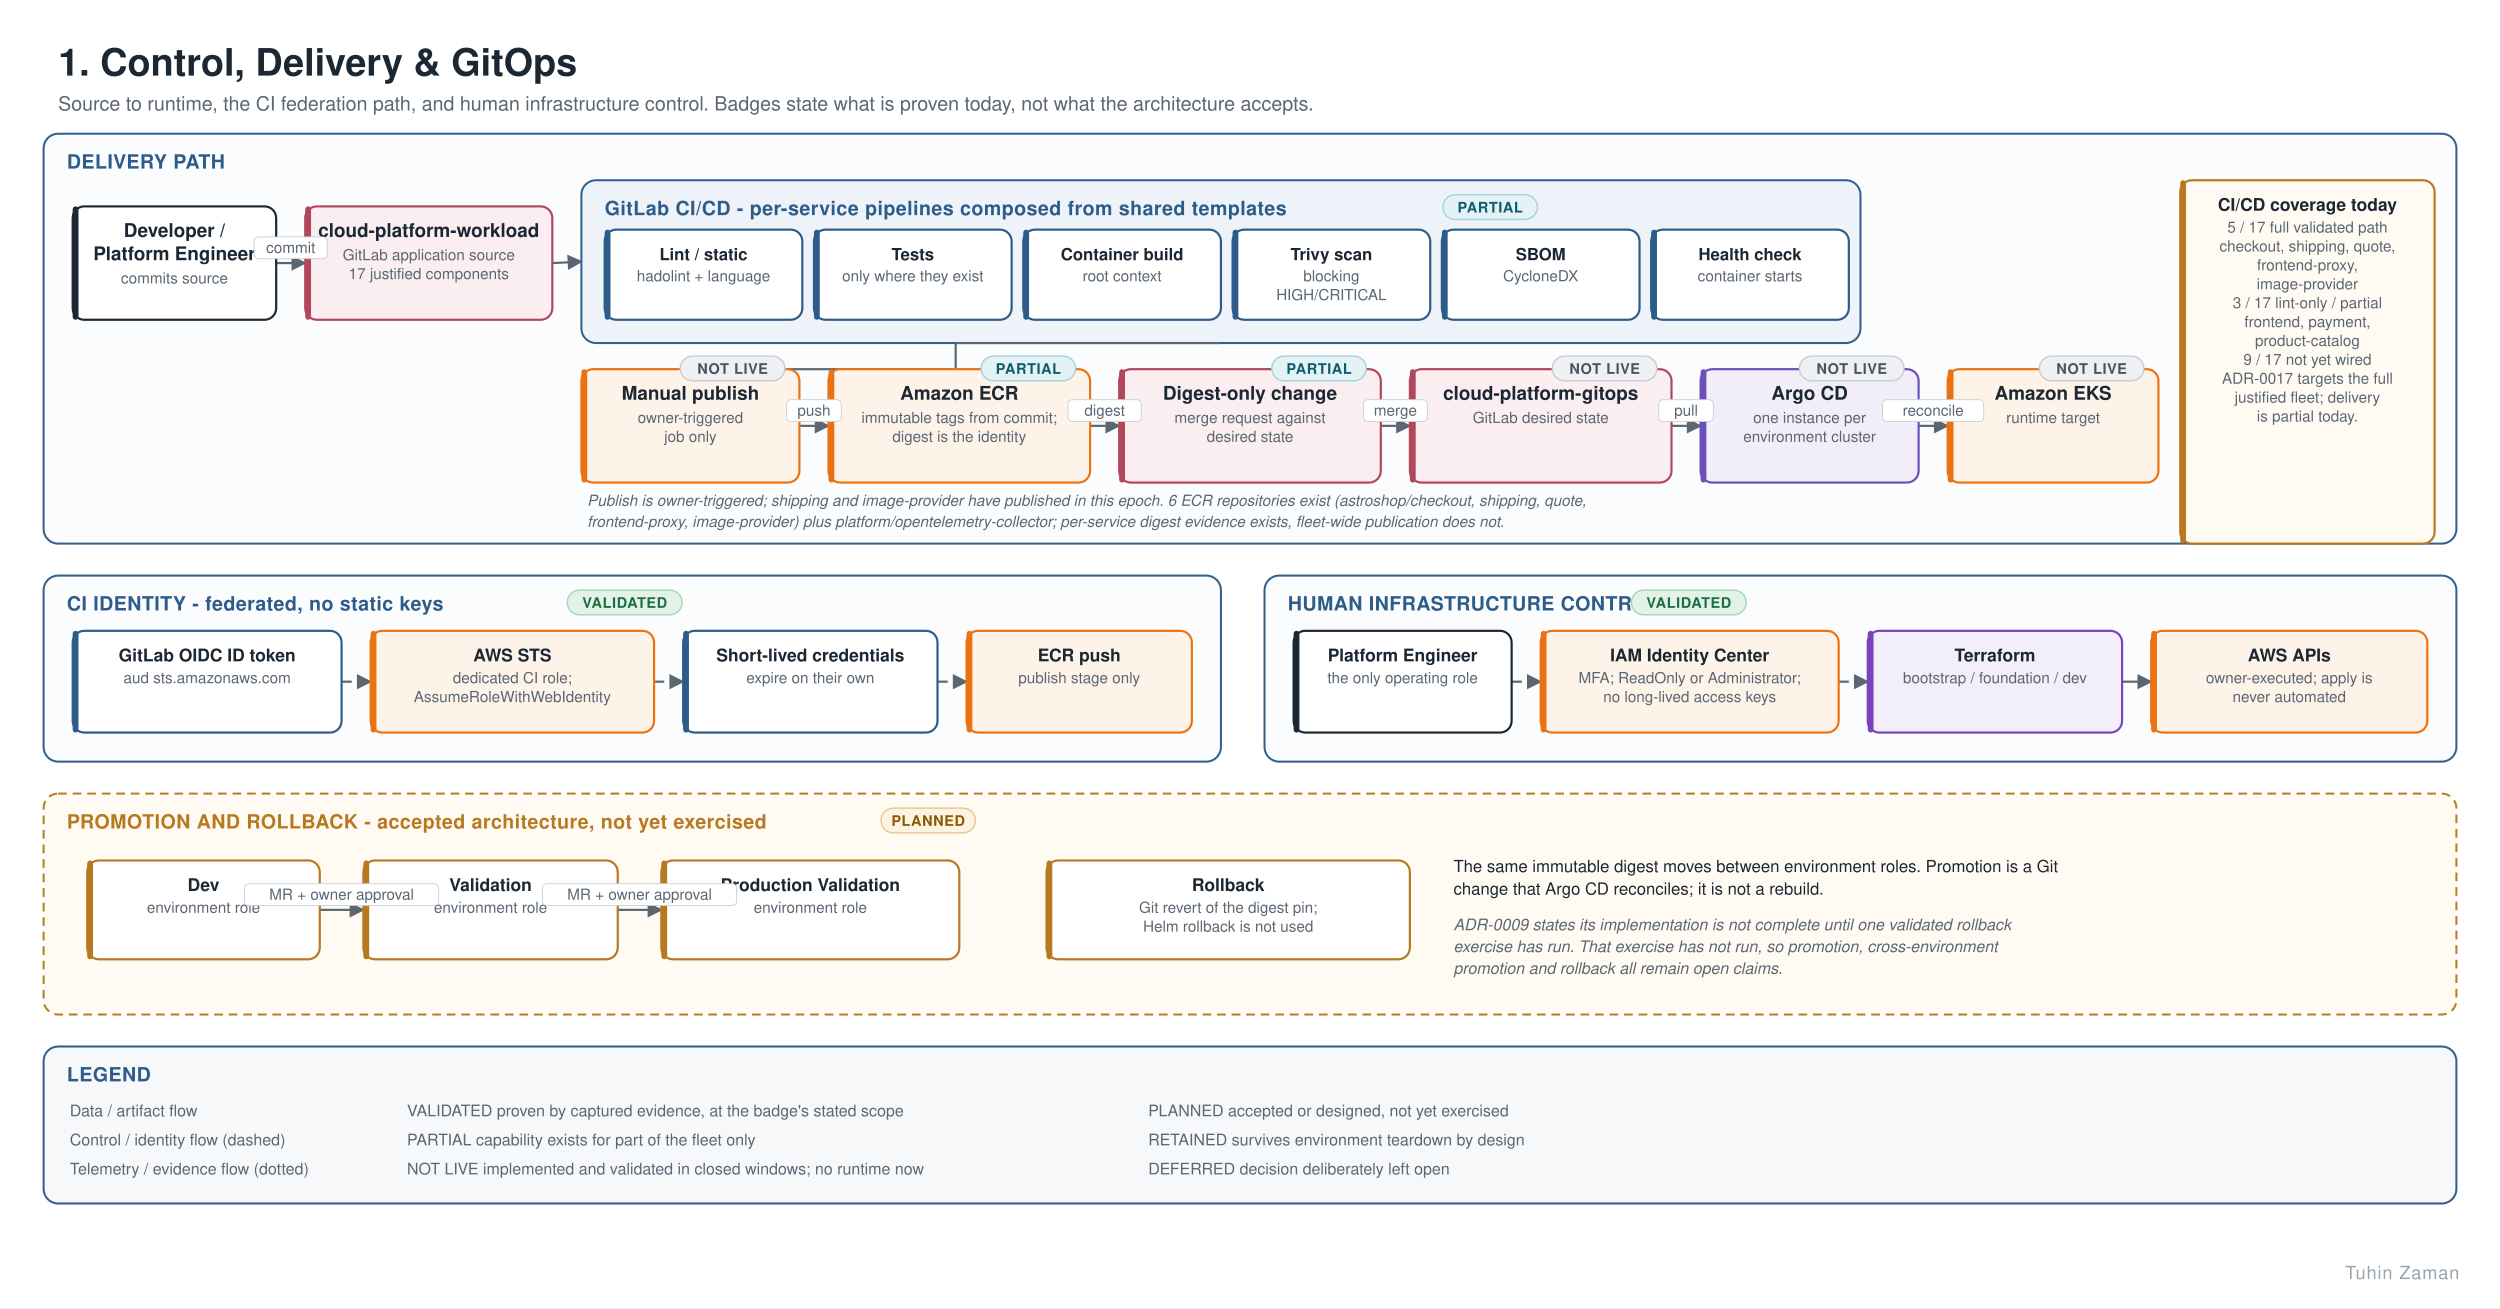
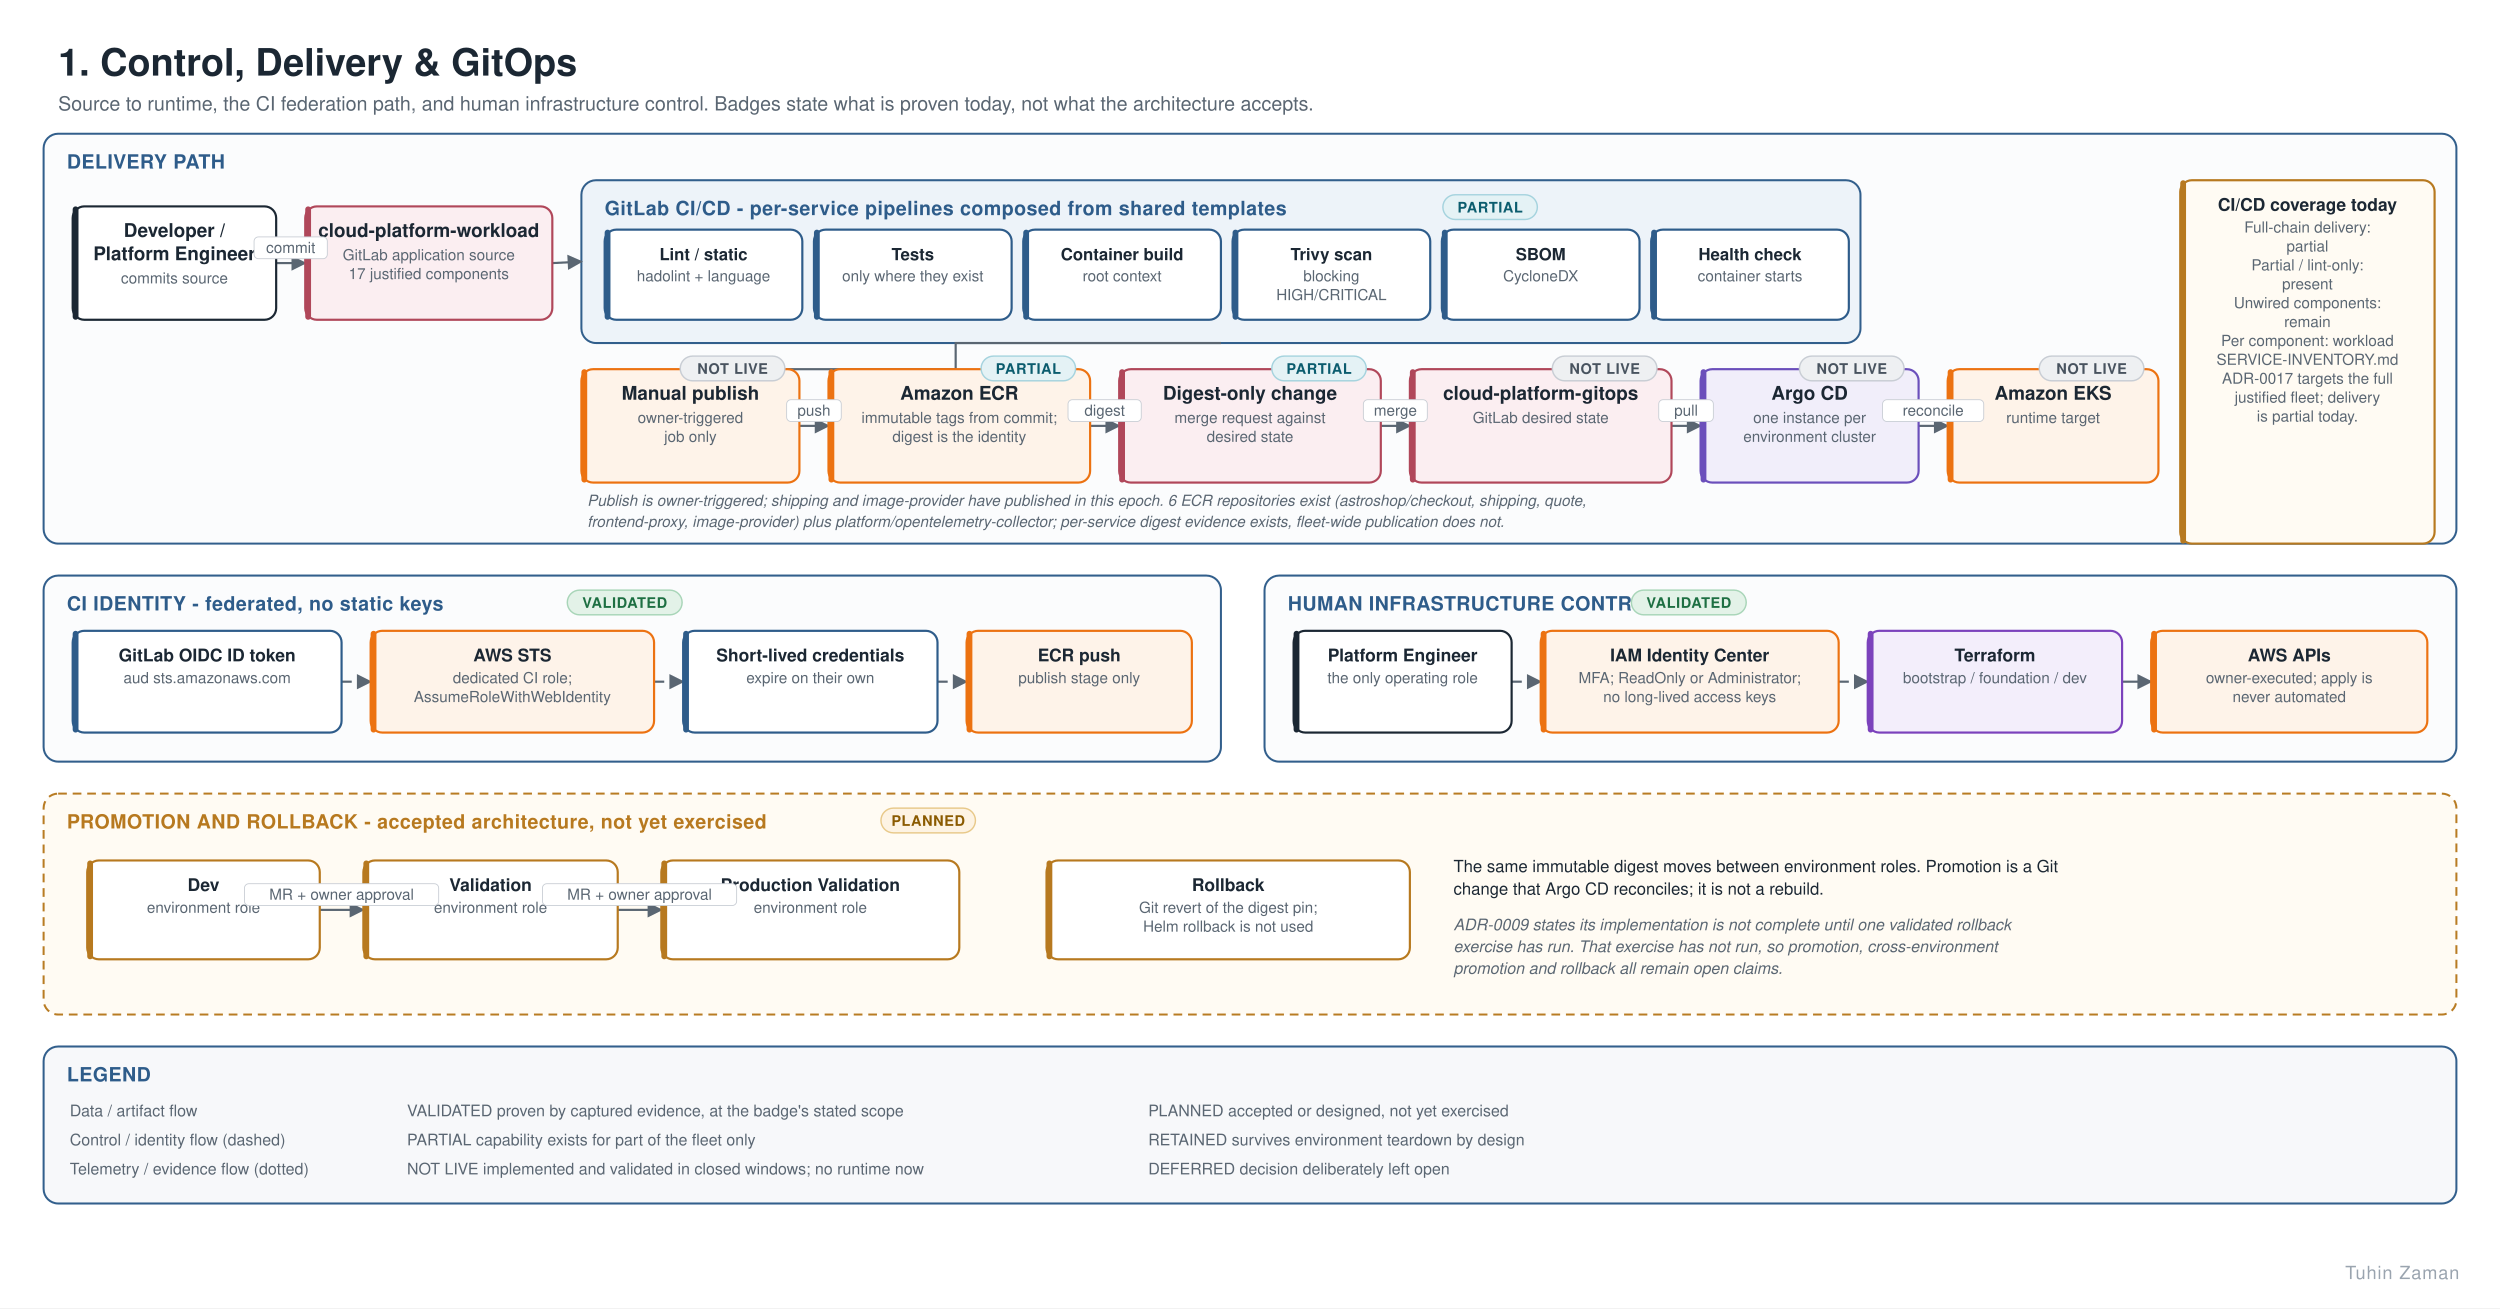
<svg xmlns="http://www.w3.org/2000/svg" width="1720" height="900" viewBox="0 0 1720 900" role="img" aria-label="1. Control, Delivery &amp; GitOps">
  <defs>
    <marker id="arw" viewBox="0 0 10 10" refX="9" refY="5" markerWidth="7" markerHeight="7" orient="auto-start-reverse">
      <path d="M 0 0 L 10 5 L 0 10 z" fill="#5A6672" />
    </marker>
    <marker id="arwl" viewBox="0 0 10 10" refX="9" refY="5" markerWidth="7" markerHeight="7" orient="auto-start-reverse">
      <path d="M 0 0 L 10 5 L 0 10 z" fill="#6B4FBB" />
    </marker>
  </defs>
  <rect width="1720" height="900" fill="#FFFFFF" />
  <text x="40" y="52" font-family="Helvetica Neue, Helvetica, Arial, sans-serif" font-size="26" font-weight="700" fill="#1B2733">1. Control, Delivery &amp; GitOps</text>
  <text x="40" y="76" font-family="Helvetica Neue, Helvetica, Arial, sans-serif" font-size="13.5" fill="#5A6672">Source to runtime, the CI federation path, and human infrastructure control. Badges state what is proven today, not what the architecture accepts.</text>
  <rect x="30" y="92" width="1660" height="282" rx="10" fill="#FBFCFD" stroke="#2E5C8A" stroke-width="1.4" opacity="0.98" />
  <text x="46" y="116" font-family="Helvetica Neue, Helvetica, Arial, sans-serif" font-size="13.5" font-weight="700" fill="#2E5C8A" letter-spacing="0.3">DELIVERY PATH</text>
  <rect x="400" y="124" width="880" height="112" rx="10" fill="#EDF3F9" stroke="#2E5C8A" stroke-width="1.4" opacity="0.98" />
  <text x="416" y="148" font-family="Helvetica Neue, Helvetica, Arial, sans-serif" font-size="13.5" font-weight="700" fill="#2E5C8A" letter-spacing="0.3">GitLab CI/CD  -  per-service pipelines composed from shared templates</text>
  <g>
    <rect x="992.7" y="134.0" width="65.0" height="17" rx="8.5" fill="#E4F2F5" stroke="#A5D3DE" stroke-width="1" />
    <text x="1025.2" y="146.2" font-family="Helvetica Neue, Helvetica, Arial, sans-serif" font-size="10" font-weight="700" fill="#0B5C6E" text-anchor="middle" letter-spacing="0.4">PARTIAL</text>
  </g>
  <rect x="30" y="396" width="810" height="128" rx="10" fill="#FBFCFD" stroke="#2E5C8A" stroke-width="1.4" opacity="0.98" />
  <text x="46" y="420" font-family="Helvetica Neue, Helvetica, Arial, sans-serif" font-size="13.5" font-weight="700" fill="#2E5C8A" letter-spacing="0.3">CI IDENTITY  -  federated, no static keys</text>
  <g>
    <rect x="390.3" y="406.0" width="79.0" height="17" rx="8.5" fill="#E3F2E8" stroke="#A8D5B8" stroke-width="1" />
    <text x="429.8" y="418.2" font-family="Helvetica Neue, Helvetica, Arial, sans-serif" font-size="10" font-weight="700" fill="#1D6F42" text-anchor="middle" letter-spacing="0.4">VALIDATED</text>
  </g>
  <rect x="870" y="396" width="820" height="128" rx="10" fill="#FBFCFD" stroke="#2E5C8A" stroke-width="1.4" opacity="0.98" />
  <text x="886" y="420" font-family="Helvetica Neue, Helvetica, Arial, sans-serif" font-size="13.5" font-weight="700" fill="#2E5C8A" letter-spacing="0.3">HUMAN INFRASTRUCTURE CONTROL</text>
  <g>
    <rect x="1122.4" y="406.0" width="79.0" height="17" rx="8.5" fill="#E3F2E8" stroke="#A8D5B8" stroke-width="1" />
    <text x="1161.9" y="418.2" font-family="Helvetica Neue, Helvetica, Arial, sans-serif" font-size="10" font-weight="700" fill="#1D6F42" text-anchor="middle" letter-spacing="0.4">VALIDATED</text>
  </g>
  <rect x="30" y="546" width="1660" height="152" rx="10" fill="#FFFBF3" stroke="#B7791F" stroke-width="1.4" stroke-dasharray="6 4" opacity="0.98" />
  <text x="46" y="570" font-family="Helvetica Neue, Helvetica, Arial, sans-serif" font-size="13.5" font-weight="700" fill="#B7791F" letter-spacing="0.3">PROMOTION AND ROLLBACK  -  accepted architecture, not yet exercised</text>
  <g>
    <rect x="606.1" y="556.0" width="65.0" height="17" rx="8.5" fill="#FDF3E3" stroke="#E8C98A" stroke-width="1" />
    <text x="638.6" y="568.2" font-family="Helvetica Neue, Helvetica, Arial, sans-serif" font-size="10" font-weight="700" fill="#8A5A00" text-anchor="middle" letter-spacing="0.4">PLANNED</text>
  </g>
  <rect x="30" y="720" width="1660" height="108" rx="10" fill="#F7F8FA" stroke="#2E5C8A" stroke-width="1.4" opacity="0.98" />
  <text x="46" y="744" font-family="Helvetica Neue, Helvetica, Arial, sans-serif" font-size="13.5" font-weight="700" fill="#2E5C8A" letter-spacing="0.3">LEGEND</text>
  <path d="M 190.0 181.0 L 210.0 181.0" fill="none" stroke="#5A6672" stroke-width="1.5" marker-end="url(#arw)" />
  <path d="M 380.0 181.0 L 400.0 180.0" fill="none" stroke="#5A6672" stroke-width="1.5" marker-end="url(#arw)" />
  <path d="M 840.0 236.0 L 657.5 236.0 L 657.5 254.0 L 475.0 254.0" fill="none" stroke="#5A6672" stroke-width="1.5" marker-end="url(#arw)" />
  <path d="M 550.0 293.0 L 570.0 293.0" fill="none" stroke="#5A6672" stroke-width="1.5" marker-end="url(#arw)" />
  <path d="M 750.0 293.0 L 770.0 293.0" fill="none" stroke="#5A6672" stroke-width="1.5" marker-end="url(#arw)" />
  <path d="M 950.0 293.0 L 970.0 293.0" fill="none" stroke="#5A6672" stroke-width="1.5" marker-end="url(#arw)" />
  <path d="M 1150.0 293.0 L 1170.0 293.0" fill="none" stroke="#5A6672" stroke-width="1.5" marker-end="url(#arw)" />
  <path d="M 1320.0 293.0 L 1340.0 293.0" fill="none" stroke="#5A6672" stroke-width="1.5" marker-end="url(#arw)" />
  <path d="M 235.0 469.0 L 255.0 469.0" fill="none" stroke="#5A6672" stroke-width="1.5" stroke-dasharray="7 4" marker-end="url(#arw)" />
  <path d="M 450.0 469.0 L 470.0 469.0" fill="none" stroke="#5A6672" stroke-width="1.5" stroke-dasharray="7 4" marker-end="url(#arw)" />
  <path d="M 645.0 469.0 L 665.0 469.0" fill="none" stroke="#5A6672" stroke-width="1.5" stroke-dasharray="7 4" marker-end="url(#arw)" />
  <path d="M 1040.0 469.0 L 1060.0 469.0" fill="none" stroke="#5A6672" stroke-width="1.5" stroke-dasharray="7 4" marker-end="url(#arw)" />
  <path d="M 1265.0 469.0 L 1285.0 469.0" fill="none" stroke="#5A6672" stroke-width="1.5" stroke-dasharray="7 4" marker-end="url(#arw)" />
  <path d="M 1460.0 469.0 L 1480.0 469.0" fill="none" stroke="#5A6672" stroke-width="1.5" marker-end="url(#arw)" />
  <path d="M 220.0 626.0 L 250.0 626.0" fill="none" stroke="#5A6672" stroke-width="1.5" marker-end="url(#arw)" />
  <path d="M 425.0 626.0 L 455.0 626.0" fill="none" stroke="#5A6672" stroke-width="1.5" marker-end="url(#arw)" />
  <rect x="50" y="142" width="140" height="78" rx="8" fill="#FFFFFF" stroke="#1B2733" stroke-width="1.5" />
  <rect x="50" y="142" width="4" height="78" rx="2" fill="#1B2733" />
  <text x="120.0" y="163" font-family="Helvetica Neue, Helvetica, Arial, sans-serif" font-size="13" font-weight="700" fill="#1B2733" text-anchor="middle">Developer /</text>
  <text x="120.0" y="179" font-family="Helvetica Neue, Helvetica, Arial, sans-serif" font-size="13" font-weight="700" fill="#1B2733" text-anchor="middle">Platform Engineer</text>
  <text x="120.0" y="195" font-family="Helvetica Neue, Helvetica, Arial, sans-serif" font-size="10.5" fill="#5A6672" text-anchor="middle">commits source</text>
  <rect x="210" y="142" width="170" height="78" rx="8" fill="#FBEEF1" stroke="#B0475A" stroke-width="1.5" />
  <rect x="210" y="142" width="4" height="78" rx="2" fill="#B0475A" />
  <text x="295.0" y="163" font-family="Helvetica Neue, Helvetica, Arial, sans-serif" font-size="13" font-weight="700" fill="#1B2733" text-anchor="middle">cloud-platform-workload</text>
  <text x="295.0" y="179" font-family="Helvetica Neue, Helvetica, Arial, sans-serif" font-size="10.5" fill="#5A6672" text-anchor="middle">GitLab application source</text>
  <text x="295.0" y="192" font-family="Helvetica Neue, Helvetica, Arial, sans-serif" font-size="10.5" fill="#5A6672" text-anchor="middle">17 justified components</text>
  <rect x="416" y="158" width="136" height="62" rx="8" fill="#FFFFFF" stroke="#2E5C8A" stroke-width="1.5" />
  <rect x="416" y="158" width="4" height="62" rx="2" fill="#2E5C8A" />
  <text x="484.0" y="179" font-family="Helvetica Neue, Helvetica, Arial, sans-serif" font-size="11.5" font-weight="700" fill="#1B2733" text-anchor="middle">Lint / static</text>
  <text x="484.0" y="193.5" font-family="Helvetica Neue, Helvetica, Arial, sans-serif" font-size="10.5" fill="#5A6672" text-anchor="middle">hadolint + language</text>
  <rect x="560" y="158" width="136" height="62" rx="8" fill="#FFFFFF" stroke="#2E5C8A" stroke-width="1.5" />
  <rect x="560" y="158" width="4" height="62" rx="2" fill="#2E5C8A" />
  <text x="628.0" y="179" font-family="Helvetica Neue, Helvetica, Arial, sans-serif" font-size="11.5" font-weight="700" fill="#1B2733" text-anchor="middle">Tests</text>
  <text x="628.0" y="193.5" font-family="Helvetica Neue, Helvetica, Arial, sans-serif" font-size="10.5" fill="#5A6672" text-anchor="middle">only where they exist</text>
  <rect x="704" y="158" width="136" height="62" rx="8" fill="#FFFFFF" stroke="#2E5C8A" stroke-width="1.5" />
  <rect x="704" y="158" width="4" height="62" rx="2" fill="#2E5C8A" />
  <text x="772.0" y="179" font-family="Helvetica Neue, Helvetica, Arial, sans-serif" font-size="11.5" font-weight="700" fill="#1B2733" text-anchor="middle">Container build</text>
  <text x="772.0" y="193.5" font-family="Helvetica Neue, Helvetica, Arial, sans-serif" font-size="10.5" fill="#5A6672" text-anchor="middle">root context</text>
  <rect x="848" y="158" width="136" height="62" rx="8" fill="#FFFFFF" stroke="#2E5C8A" stroke-width="1.5" />
  <rect x="848" y="158" width="4" height="62" rx="2" fill="#2E5C8A" />
  <text x="916.0" y="179" font-family="Helvetica Neue, Helvetica, Arial, sans-serif" font-size="11.5" font-weight="700" fill="#1B2733" text-anchor="middle">Trivy scan</text>
  <text x="916.0" y="193.5" font-family="Helvetica Neue, Helvetica, Arial, sans-serif" font-size="10.5" fill="#5A6672" text-anchor="middle">blocking</text>
  <text x="916.0" y="206.5" font-family="Helvetica Neue, Helvetica, Arial, sans-serif" font-size="10.5" fill="#5A6672" text-anchor="middle">HIGH/CRITICAL</text>
  <rect x="992" y="158" width="136" height="62" rx="8" fill="#FFFFFF" stroke="#2E5C8A" stroke-width="1.5" />
  <rect x="992" y="158" width="4" height="62" rx="2" fill="#2E5C8A" />
  <text x="1060.0" y="179" font-family="Helvetica Neue, Helvetica, Arial, sans-serif" font-size="11.5" font-weight="700" fill="#1B2733" text-anchor="middle">SBOM</text>
  <text x="1060.0" y="193.5" font-family="Helvetica Neue, Helvetica, Arial, sans-serif" font-size="10.5" fill="#5A6672" text-anchor="middle">CycloneDX</text>
  <rect x="1136" y="158" width="136" height="62" rx="8" fill="#FFFFFF" stroke="#2E5C8A" stroke-width="1.5" />
  <rect x="1136" y="158" width="4" height="62" rx="2" fill="#2E5C8A" />
  <text x="1204.0" y="179" font-family="Helvetica Neue, Helvetica, Arial, sans-serif" font-size="11.5" font-weight="700" fill="#1B2733" text-anchor="middle">Health check</text>
  <text x="1204.0" y="193.5" font-family="Helvetica Neue, Helvetica, Arial, sans-serif" font-size="10.5" fill="#5A6672" text-anchor="middle">container starts</text>
  <rect x="1500" y="124" width="175" height="250" rx="8" fill="#FFFBF3" stroke="#B7791F" stroke-width="1.5" />
  <rect x="1500" y="124" width="4" height="250" rx="2" fill="#B7791F" />
  <text x="1587.5" y="145" font-family="Helvetica Neue, Helvetica, Arial, sans-serif" font-size="12" font-weight="700" fill="#1B2733" text-anchor="middle">CI/CD coverage today</text>
-   <text x="1587.5" y="160" font-family="Helvetica Neue, Helvetica, Arial, sans-serif" font-size="10.5" fill="#5A6672" text-anchor="middle">5 / 17 full validated path</text>
-   <text x="1587.5" y="173" font-family="Helvetica Neue, Helvetica, Arial, sans-serif" font-size="10.5" fill="#5A6672" text-anchor="middle">checkout, shipping, quote,</text>
-   <text x="1587.5" y="186" font-family="Helvetica Neue, Helvetica, Arial, sans-serif" font-size="10.5" fill="#5A6672" text-anchor="middle">frontend-proxy,</text>
-   <text x="1587.5" y="199" font-family="Helvetica Neue, Helvetica, Arial, sans-serif" font-size="10.5" fill="#5A6672" text-anchor="middle">image-provider</text>
-   <text x="1587.5" y="212" font-family="Helvetica Neue, Helvetica, Arial, sans-serif" font-size="10.5" fill="#5A6672" text-anchor="middle">3 / 17 lint-only / partial</text>
-   <text x="1587.5" y="225" font-family="Helvetica Neue, Helvetica, Arial, sans-serif" font-size="10.5" fill="#5A6672" text-anchor="middle">frontend, payment,</text>
-   <text x="1587.5" y="238" font-family="Helvetica Neue, Helvetica, Arial, sans-serif" font-size="10.5" fill="#5A6672" text-anchor="middle">product-catalog</text>
-   <text x="1587.5" y="251" font-family="Helvetica Neue, Helvetica, Arial, sans-serif" font-size="10.5" fill="#5A6672" text-anchor="middle">9 / 17 not yet wired</text>
+   <text x="1587.5" y="160" font-family="Helvetica Neue, Helvetica, Arial, sans-serif" font-size="10.5" fill="#5A6672" text-anchor="middle">Full-chain delivery:</text>
+   <text x="1587.5" y="173" font-family="Helvetica Neue, Helvetica, Arial, sans-serif" font-size="10.5" fill="#5A6672" text-anchor="middle">partial</text>
+   <text x="1587.5" y="186" font-family="Helvetica Neue, Helvetica, Arial, sans-serif" font-size="10.5" fill="#5A6672" text-anchor="middle">Partial / lint-only:</text>
+   <text x="1587.5" y="199" font-family="Helvetica Neue, Helvetica, Arial, sans-serif" font-size="10.5" fill="#5A6672" text-anchor="middle">present</text>
+   <text x="1587.5" y="212" font-family="Helvetica Neue, Helvetica, Arial, sans-serif" font-size="10.5" fill="#5A6672" text-anchor="middle">Unwired components:</text>
+   <text x="1587.5" y="225" font-family="Helvetica Neue, Helvetica, Arial, sans-serif" font-size="10.5" fill="#5A6672" text-anchor="middle">remain</text>
+   <text x="1587.5" y="238" font-family="Helvetica Neue, Helvetica, Arial, sans-serif" font-size="10.5" fill="#5A6672" text-anchor="middle">Per component: workload</text>
+   <text x="1587.5" y="251" font-family="Helvetica Neue, Helvetica, Arial, sans-serif" font-size="10.5" fill="#5A6672" text-anchor="middle">SERVICE-INVENTORY.md</text>
  <text x="1587.5" y="264" font-family="Helvetica Neue, Helvetica, Arial, sans-serif" font-size="10.5" fill="#5A6672" text-anchor="middle">ADR-0017 targets the full</text>
  <text x="1587.5" y="277" font-family="Helvetica Neue, Helvetica, Arial, sans-serif" font-size="10.5" fill="#5A6672" text-anchor="middle">justified fleet; delivery</text>
  <text x="1587.5" y="290" font-family="Helvetica Neue, Helvetica, Arial, sans-serif" font-size="10.5" fill="#5A6672" text-anchor="middle">is partial today.</text>
  <rect x="400" y="254" width="150" height="78" rx="8" fill="#FEF3E9" stroke="#EC7211" stroke-width="1.5" />
  <rect x="400" y="254" width="4" height="78" rx="2" fill="#EC7211" />
  <text x="475.0" y="275" font-family="Helvetica Neue, Helvetica, Arial, sans-serif" font-size="13" font-weight="700" fill="#1B2733" text-anchor="middle">Manual publish</text>
  <text x="475.0" y="291" font-family="Helvetica Neue, Helvetica, Arial, sans-serif" font-size="10.5" fill="#5A6672" text-anchor="middle">owner-triggered</text>
  <text x="475.0" y="304" font-family="Helvetica Neue, Helvetica, Arial, sans-serif" font-size="10.5" fill="#5A6672" text-anchor="middle">job only</text>
  <g>
    <rect x="468.0" y="245.0" width="72.0" height="17" rx="8.5" fill="#EEF0F2" stroke="#C8CDD4" stroke-width="1" />
    <text x="504.0" y="257.2" font-family="Helvetica Neue, Helvetica, Arial, sans-serif" font-size="10" font-weight="700" fill="#48535F" text-anchor="middle" letter-spacing="0.4">NOT LIVE</text>
  </g>
  <rect x="570" y="254" width="180" height="78" rx="8" fill="#FEF3E9" stroke="#EC7211" stroke-width="1.5" />
  <rect x="570" y="254" width="4" height="78" rx="2" fill="#EC7211" />
  <text x="660.0" y="275" font-family="Helvetica Neue, Helvetica, Arial, sans-serif" font-size="13" font-weight="700" fill="#1B2733" text-anchor="middle">Amazon ECR</text>
  <text x="660.0" y="291" font-family="Helvetica Neue, Helvetica, Arial, sans-serif" font-size="10.5" fill="#5A6672" text-anchor="middle">immutable tags from commit;</text>
  <text x="660.0" y="304" font-family="Helvetica Neue, Helvetica, Arial, sans-serif" font-size="10.5" fill="#5A6672" text-anchor="middle">digest is the identity</text>
  <g>
    <rect x="675.0" y="245.0" width="65.0" height="17" rx="8.5" fill="#E4F2F5" stroke="#A5D3DE" stroke-width="1" />
    <text x="707.5" y="257.2" font-family="Helvetica Neue, Helvetica, Arial, sans-serif" font-size="10" font-weight="700" fill="#0B5C6E" text-anchor="middle" letter-spacing="0.4">PARTIAL</text>
  </g>
  <rect x="770" y="254" width="180" height="78" rx="8" fill="#FBEEF1" stroke="#B0475A" stroke-width="1.5" />
  <rect x="770" y="254" width="4" height="78" rx="2" fill="#B0475A" />
  <text x="860.0" y="275" font-family="Helvetica Neue, Helvetica, Arial, sans-serif" font-size="13" font-weight="700" fill="#1B2733" text-anchor="middle">Digest-only change</text>
  <text x="860.0" y="291" font-family="Helvetica Neue, Helvetica, Arial, sans-serif" font-size="10.5" fill="#5A6672" text-anchor="middle">merge request against</text>
  <text x="860.0" y="304" font-family="Helvetica Neue, Helvetica, Arial, sans-serif" font-size="10.5" fill="#5A6672" text-anchor="middle">desired state</text>
  <g>
    <rect x="875.0" y="245.0" width="65.0" height="17" rx="8.5" fill="#E4F2F5" stroke="#A5D3DE" stroke-width="1" />
    <text x="907.5" y="257.2" font-family="Helvetica Neue, Helvetica, Arial, sans-serif" font-size="10" font-weight="700" fill="#0B5C6E" text-anchor="middle" letter-spacing="0.4">PARTIAL</text>
  </g>
  <rect x="970" y="254" width="180" height="78" rx="8" fill="#FBEEF1" stroke="#B0475A" stroke-width="1.5" />
  <rect x="970" y="254" width="4" height="78" rx="2" fill="#B0475A" />
  <text x="1060.0" y="275" font-family="Helvetica Neue, Helvetica, Arial, sans-serif" font-size="13" font-weight="700" fill="#1B2733" text-anchor="middle">cloud-platform-gitops</text>
  <text x="1060.0" y="291" font-family="Helvetica Neue, Helvetica, Arial, sans-serif" font-size="10.5" fill="#5A6672" text-anchor="middle">GitLab desired state</text>
  <g>
    <rect x="1068.0" y="245.0" width="72.0" height="17" rx="8.5" fill="#EEF0F2" stroke="#C8CDD4" stroke-width="1" />
    <text x="1104.0" y="257.2" font-family="Helvetica Neue, Helvetica, Arial, sans-serif" font-size="10" font-weight="700" fill="#48535F" text-anchor="middle" letter-spacing="0.4">NOT LIVE</text>
  </g>
  <rect x="1170" y="254" width="150" height="78" rx="8" fill="#F1EEFA" stroke="#6B4FBB" stroke-width="1.5" />
  <rect x="1170" y="254" width="4" height="78" rx="2" fill="#6B4FBB" />
  <text x="1245.0" y="275" font-family="Helvetica Neue, Helvetica, Arial, sans-serif" font-size="13" font-weight="700" fill="#1B2733" text-anchor="middle">Argo CD</text>
  <text x="1245.0" y="291" font-family="Helvetica Neue, Helvetica, Arial, sans-serif" font-size="10.5" fill="#5A6672" text-anchor="middle">one instance per</text>
  <text x="1245.0" y="304" font-family="Helvetica Neue, Helvetica, Arial, sans-serif" font-size="10.5" fill="#5A6672" text-anchor="middle">environment cluster</text>
  <g>
    <rect x="1238.0" y="245.0" width="72.0" height="17" rx="8.5" fill="#EEF0F2" stroke="#C8CDD4" stroke-width="1" />
    <text x="1274.0" y="257.2" font-family="Helvetica Neue, Helvetica, Arial, sans-serif" font-size="10" font-weight="700" fill="#48535F" text-anchor="middle" letter-spacing="0.4">NOT LIVE</text>
  </g>
  <rect x="1340" y="254" width="145" height="78" rx="8" fill="#FEF3E9" stroke="#EC7211" stroke-width="1.5" />
  <rect x="1340" y="254" width="4" height="78" rx="2" fill="#EC7211" />
  <text x="1412.5" y="275" font-family="Helvetica Neue, Helvetica, Arial, sans-serif" font-size="13" font-weight="700" fill="#1B2733" text-anchor="middle">Amazon EKS</text>
  <text x="1412.5" y="291" font-family="Helvetica Neue, Helvetica, Arial, sans-serif" font-size="10.5" fill="#5A6672" text-anchor="middle">runtime target</text>
  <g>
    <rect x="1403.0" y="245.0" width="72.0" height="17" rx="8.5" fill="#EEF0F2" stroke="#C8CDD4" stroke-width="1" />
    <text x="1439.0" y="257.2" font-family="Helvetica Neue, Helvetica, Arial, sans-serif" font-size="10" font-weight="700" fill="#48535F" text-anchor="middle" letter-spacing="0.4">NOT LIVE</text>
  </g>
  <rect x="50" y="434" width="185" height="70" rx="8" fill="#FFFFFF" stroke="#2E5C8A" stroke-width="1.5" />
  <rect x="50" y="434" width="4" height="70" rx="2" fill="#2E5C8A" />
  <text x="142.5" y="455" font-family="Helvetica Neue, Helvetica, Arial, sans-serif" font-size="12" font-weight="700" fill="#1B2733" text-anchor="middle">GitLab OIDC ID token</text>
  <text x="142.5" y="470" font-family="Helvetica Neue, Helvetica, Arial, sans-serif" font-size="10.5" fill="#5A6672" text-anchor="middle">aud sts.amazonaws.com</text>
  <rect x="255" y="434" width="195" height="70" rx="8" fill="#FEF3E9" stroke="#EC7211" stroke-width="1.5" />
  <rect x="255" y="434" width="4" height="70" rx="2" fill="#EC7211" />
  <text x="352.5" y="455" font-family="Helvetica Neue, Helvetica, Arial, sans-serif" font-size="12" font-weight="700" fill="#1B2733" text-anchor="middle">AWS STS</text>
  <text x="352.5" y="470" font-family="Helvetica Neue, Helvetica, Arial, sans-serif" font-size="10.5" fill="#5A6672" text-anchor="middle">dedicated CI role;</text>
  <text x="352.5" y="483" font-family="Helvetica Neue, Helvetica, Arial, sans-serif" font-size="10.5" fill="#5A6672" text-anchor="middle">AssumeRoleWithWebIdentity</text>
  <rect x="470" y="434" width="175" height="70" rx="8" fill="#FFFFFF" stroke="#2E5C8A" stroke-width="1.5" />
  <rect x="470" y="434" width="4" height="70" rx="2" fill="#2E5C8A" />
  <text x="557.5" y="455" font-family="Helvetica Neue, Helvetica, Arial, sans-serif" font-size="12" font-weight="700" fill="#1B2733" text-anchor="middle">Short-lived credentials</text>
  <text x="557.5" y="470" font-family="Helvetica Neue, Helvetica, Arial, sans-serif" font-size="10.5" fill="#5A6672" text-anchor="middle">expire on their own</text>
  <rect x="665" y="434" width="155" height="70" rx="8" fill="#FEF3E9" stroke="#EC7211" stroke-width="1.5" />
  <rect x="665" y="434" width="4" height="70" rx="2" fill="#EC7211" />
  <text x="742.5" y="455" font-family="Helvetica Neue, Helvetica, Arial, sans-serif" font-size="12" font-weight="700" fill="#1B2733" text-anchor="middle">ECR push</text>
  <text x="742.5" y="470" font-family="Helvetica Neue, Helvetica, Arial, sans-serif" font-size="10.5" fill="#5A6672" text-anchor="middle">publish stage only</text>
  <rect x="890" y="434" width="150" height="70" rx="8" fill="#FFFFFF" stroke="#1B2733" stroke-width="1.5" />
  <rect x="890" y="434" width="4" height="70" rx="2" fill="#1B2733" />
  <text x="965.0" y="455" font-family="Helvetica Neue, Helvetica, Arial, sans-serif" font-size="12" font-weight="700" fill="#1B2733" text-anchor="middle">Platform Engineer</text>
  <text x="965.0" y="470" font-family="Helvetica Neue, Helvetica, Arial, sans-serif" font-size="10.5" fill="#5A6672" text-anchor="middle">the only operating role</text>
  <rect x="1060" y="434" width="205" height="70" rx="8" fill="#FEF3E9" stroke="#EC7211" stroke-width="1.5" />
  <rect x="1060" y="434" width="4" height="70" rx="2" fill="#EC7211" />
  <text x="1162.5" y="455" font-family="Helvetica Neue, Helvetica, Arial, sans-serif" font-size="12" font-weight="700" fill="#1B2733" text-anchor="middle">IAM Identity Center</text>
  <text x="1162.5" y="470" font-family="Helvetica Neue, Helvetica, Arial, sans-serif" font-size="10.5" fill="#5A6672" text-anchor="middle">MFA; ReadOnly or Administrator;</text>
  <text x="1162.5" y="483" font-family="Helvetica Neue, Helvetica, Arial, sans-serif" font-size="10.5" fill="#5A6672" text-anchor="middle">no long-lived access keys</text>
  <rect x="1285" y="434" width="175" height="70" rx="8" fill="#F3EEFB" stroke="#7B42BC" stroke-width="1.5" />
  <rect x="1285" y="434" width="4" height="70" rx="2" fill="#7B42BC" />
  <text x="1372.5" y="455" font-family="Helvetica Neue, Helvetica, Arial, sans-serif" font-size="12" font-weight="700" fill="#1B2733" text-anchor="middle">Terraform</text>
  <text x="1372.5" y="470" font-family="Helvetica Neue, Helvetica, Arial, sans-serif" font-size="10.5" fill="#5A6672" text-anchor="middle">bootstrap / foundation / dev</text>
  <rect x="1480" y="434" width="190" height="70" rx="8" fill="#FEF3E9" stroke="#EC7211" stroke-width="1.5" />
  <rect x="1480" y="434" width="4" height="70" rx="2" fill="#EC7211" />
  <text x="1575.0" y="455" font-family="Helvetica Neue, Helvetica, Arial, sans-serif" font-size="12" font-weight="700" fill="#1B2733" text-anchor="middle">AWS APIs</text>
  <text x="1575.0" y="470" font-family="Helvetica Neue, Helvetica, Arial, sans-serif" font-size="10.5" fill="#5A6672" text-anchor="middle">owner-executed; apply is</text>
  <text x="1575.0" y="483" font-family="Helvetica Neue, Helvetica, Arial, sans-serif" font-size="10.5" fill="#5A6672" text-anchor="middle">never automated</text>
  <rect x="60" y="592" width="160" height="68" rx="8" fill="#FFFFFF" stroke="#B7791F" stroke-width="1.5" />
  <rect x="60" y="592" width="4" height="68" rx="2" fill="#B7791F" />
  <text x="140.0" y="613" font-family="Helvetica Neue, Helvetica, Arial, sans-serif" font-size="12" font-weight="700" fill="#1B2733" text-anchor="middle">Dev</text>
  <text x="140.0" y="628" font-family="Helvetica Neue, Helvetica, Arial, sans-serif" font-size="10.5" fill="#5A6672" text-anchor="middle">environment role</text>
  <rect x="250" y="592" width="175" height="68" rx="8" fill="#FFFFFF" stroke="#B7791F" stroke-width="1.5" />
  <rect x="250" y="592" width="4" height="68" rx="2" fill="#B7791F" />
  <text x="337.5" y="613" font-family="Helvetica Neue, Helvetica, Arial, sans-serif" font-size="12" font-weight="700" fill="#1B2733" text-anchor="middle">Validation</text>
  <text x="337.5" y="628" font-family="Helvetica Neue, Helvetica, Arial, sans-serif" font-size="10.5" fill="#5A6672" text-anchor="middle">environment role</text>
  <rect x="455" y="592" width="205" height="68" rx="8" fill="#FFFFFF" stroke="#B7791F" stroke-width="1.5" />
  <rect x="455" y="592" width="4" height="68" rx="2" fill="#B7791F" />
  <text x="557.5" y="613" font-family="Helvetica Neue, Helvetica, Arial, sans-serif" font-size="12" font-weight="700" fill="#1B2733" text-anchor="middle">Production Validation</text>
  <text x="557.5" y="628" font-family="Helvetica Neue, Helvetica, Arial, sans-serif" font-size="10.5" fill="#5A6672" text-anchor="middle">environment role</text>
  <rect x="720" y="592" width="250" height="68" rx="8" fill="#FFFFFF" stroke="#B7791F" stroke-width="1.5" />
  <rect x="720" y="592" width="4" height="68" rx="2" fill="#B7791F" />
  <text x="845.0" y="613" font-family="Helvetica Neue, Helvetica, Arial, sans-serif" font-size="12" font-weight="700" fill="#1B2733" text-anchor="middle">Rollback</text>
  <text x="845.0" y="628" font-family="Helvetica Neue, Helvetica, Arial, sans-serif" font-size="10.5" fill="#5A6672" text-anchor="middle">Git revert of the digest pin;</text>
  <text x="845.0" y="641" font-family="Helvetica Neue, Helvetica, Arial, sans-serif" font-size="10.5" fill="#5A6672" text-anchor="middle">Helm rollback is not used</text>
  <rect x="174.8" y="163.0" width="50.4" height="15" rx="3" fill="#FFFFFF" stroke="#C8CDD4" stroke-width="0.6" />
  <text x="200.0" y="174.0" font-family="Helvetica Neue, Helvetica, Arial, sans-serif" font-size="10.5" fill="#5A6672" text-anchor="middle">commit</text>
  <rect x="541.2" y="275.0" width="37.6" height="15" rx="3" fill="#FFFFFF" stroke="#C8CDD4" stroke-width="0.6" />
  <text x="560.0" y="286.0" font-family="Helvetica Neue, Helvetica, Arial, sans-serif" font-size="10.5" fill="#5A6672" text-anchor="middle">push</text>
  <rect x="734.8" y="275.0" width="50.4" height="15" rx="3" fill="#FFFFFF" stroke="#C8CDD4" stroke-width="0.6" />
  <text x="760.0" y="286.0" font-family="Helvetica Neue, Helvetica, Arial, sans-serif" font-size="10.5" fill="#5A6672" text-anchor="middle">digest</text>
  <rect x="938.0" y="275.0" width="44.0" height="15" rx="3" fill="#FFFFFF" stroke="#C8CDD4" stroke-width="0.6" />
  <text x="960.0" y="286.0" font-family="Helvetica Neue, Helvetica, Arial, sans-serif" font-size="10.5" fill="#5A6672" text-anchor="middle">merge</text>
  <rect x="1141.2" y="275.0" width="37.6" height="15" rx="3" fill="#FFFFFF" stroke="#C8CDD4" stroke-width="0.6" />
  <text x="1160.0" y="286.0" font-family="Helvetica Neue, Helvetica, Arial, sans-serif" font-size="10.5" fill="#5A6672" text-anchor="middle">pull</text>
  <rect x="1295.2" y="275.0" width="69.6" height="15" rx="3" fill="#FFFFFF" stroke="#C8CDD4" stroke-width="0.6" />
  <text x="1330.0" y="286.0" font-family="Helvetica Neue, Helvetica, Arial, sans-serif" font-size="10.5" fill="#5A6672" text-anchor="middle">reconcile</text>
  <rect x="168.2" y="608.0" width="133.6" height="15" rx="3" fill="#FFFFFF" stroke="#C8CDD4" stroke-width="0.6" />
  <text x="235.0" y="619.0" font-family="Helvetica Neue, Helvetica, Arial, sans-serif" font-size="10.5" fill="#5A6672" text-anchor="middle">MR + owner approval</text>
  <rect x="373.2" y="608.0" width="133.6" height="15" rx="3" fill="#FFFFFF" stroke="#C8CDD4" stroke-width="0.6" />
  <text x="440.0" y="619.0" font-family="Helvetica Neue, Helvetica, Arial, sans-serif" font-size="10.5" fill="#5A6672" text-anchor="middle">MR + owner approval</text>
  <text x="404" y="348" font-family="Helvetica Neue, Helvetica, Arial, sans-serif" font-size="10.5" font-weight="400" fill="#5A6672" text-anchor="start" font-style="italic">Publish is owner-triggered; shipping and image-provider have published in this epoch. 6 ECR repositories exist (astroshop/checkout, shipping, quote,</text>
  <text x="404" y="362.5" font-family="Helvetica Neue, Helvetica, Arial, sans-serif" font-size="10.5" font-weight="400" fill="#5A6672" text-anchor="start" font-style="italic">frontend-proxy, image-provider) plus platform/opentelemetry-collector; per-service digest evidence exists, fleet-wide publication does not.</text>
  <text x="1000" y="600" font-family="Helvetica Neue, Helvetica, Arial, sans-serif" font-size="11.5" font-weight="400" fill="#1B2733" text-anchor="start">The same immutable digest moves between environment roles. Promotion is a Git</text>
  <text x="1000" y="615.5" font-family="Helvetica Neue, Helvetica, Arial, sans-serif" font-size="11.5" font-weight="400" fill="#1B2733" text-anchor="start">change that Argo CD reconciles; it is not a rebuild.</text>
  <text x="1000" y="640" font-family="Helvetica Neue, Helvetica, Arial, sans-serif" font-size="11" font-weight="400" fill="#5A6672" text-anchor="start" font-style="italic">ADR-0009 states its implementation is not complete until one validated rollback</text>
  <text x="1000" y="655" font-family="Helvetica Neue, Helvetica, Arial, sans-serif" font-size="11" font-weight="400" fill="#5A6672" text-anchor="start" font-style="italic">exercise has run. That exercise has not run, so promotion, cross-environment</text>
  <text x="1000" y="670" font-family="Helvetica Neue, Helvetica, Arial, sans-serif" font-size="11" font-weight="400" fill="#5A6672" text-anchor="start" font-style="italic">promotion and rollback all remain open claims.</text>
  <text x="48" y="768" font-family="Helvetica Neue, Helvetica, Arial, sans-serif" font-size="11" font-weight="400" fill="#5A6672" text-anchor="start">Data / artifact flow</text>
  <text x="48" y="788" font-family="Helvetica Neue, Helvetica, Arial, sans-serif" font-size="11" font-weight="400" fill="#5A6672" text-anchor="start">Control / identity flow (dashed)</text>
  <text x="48" y="808" font-family="Helvetica Neue, Helvetica, Arial, sans-serif" font-size="11" font-weight="400" fill="#5A6672" text-anchor="start">Telemetry / evidence flow (dotted)</text>
  <text x="280" y="768" font-family="Helvetica Neue, Helvetica, Arial, sans-serif" font-size="11" font-weight="400" fill="#5A6672" text-anchor="start">VALIDATED proven by captured evidence, at the badge's stated scope</text>
  <text x="280" y="788" font-family="Helvetica Neue, Helvetica, Arial, sans-serif" font-size="11" font-weight="400" fill="#5A6672" text-anchor="start">PARTIAL capability exists for part of the fleet only</text>
  <text x="280" y="808" font-family="Helvetica Neue, Helvetica, Arial, sans-serif" font-size="11" font-weight="400" fill="#5A6672" text-anchor="start">NOT LIVE implemented and validated in closed windows; no runtime now</text>
  <text x="790" y="768" font-family="Helvetica Neue, Helvetica, Arial, sans-serif" font-size="11" font-weight="400" fill="#5A6672" text-anchor="start">PLANNED accepted or designed, not yet exercised</text>
  <text x="790" y="788" font-family="Helvetica Neue, Helvetica, Arial, sans-serif" font-size="11" font-weight="400" fill="#5A6672" text-anchor="start">RETAINED survives environment teardown by design</text>
  <text x="790" y="808" font-family="Helvetica Neue, Helvetica, Arial, sans-serif" font-size="11" font-weight="400" fill="#5A6672" text-anchor="start">DEFERRED decision deliberately left open</text>
  <text x="1692" y="880" font-family="Helvetica Neue, Helvetica, Arial, sans-serif" font-size="12.5" fill="#9AA4AF" text-anchor="end" letter-spacing="0.6">Tuhin Zaman</text>
</svg>
